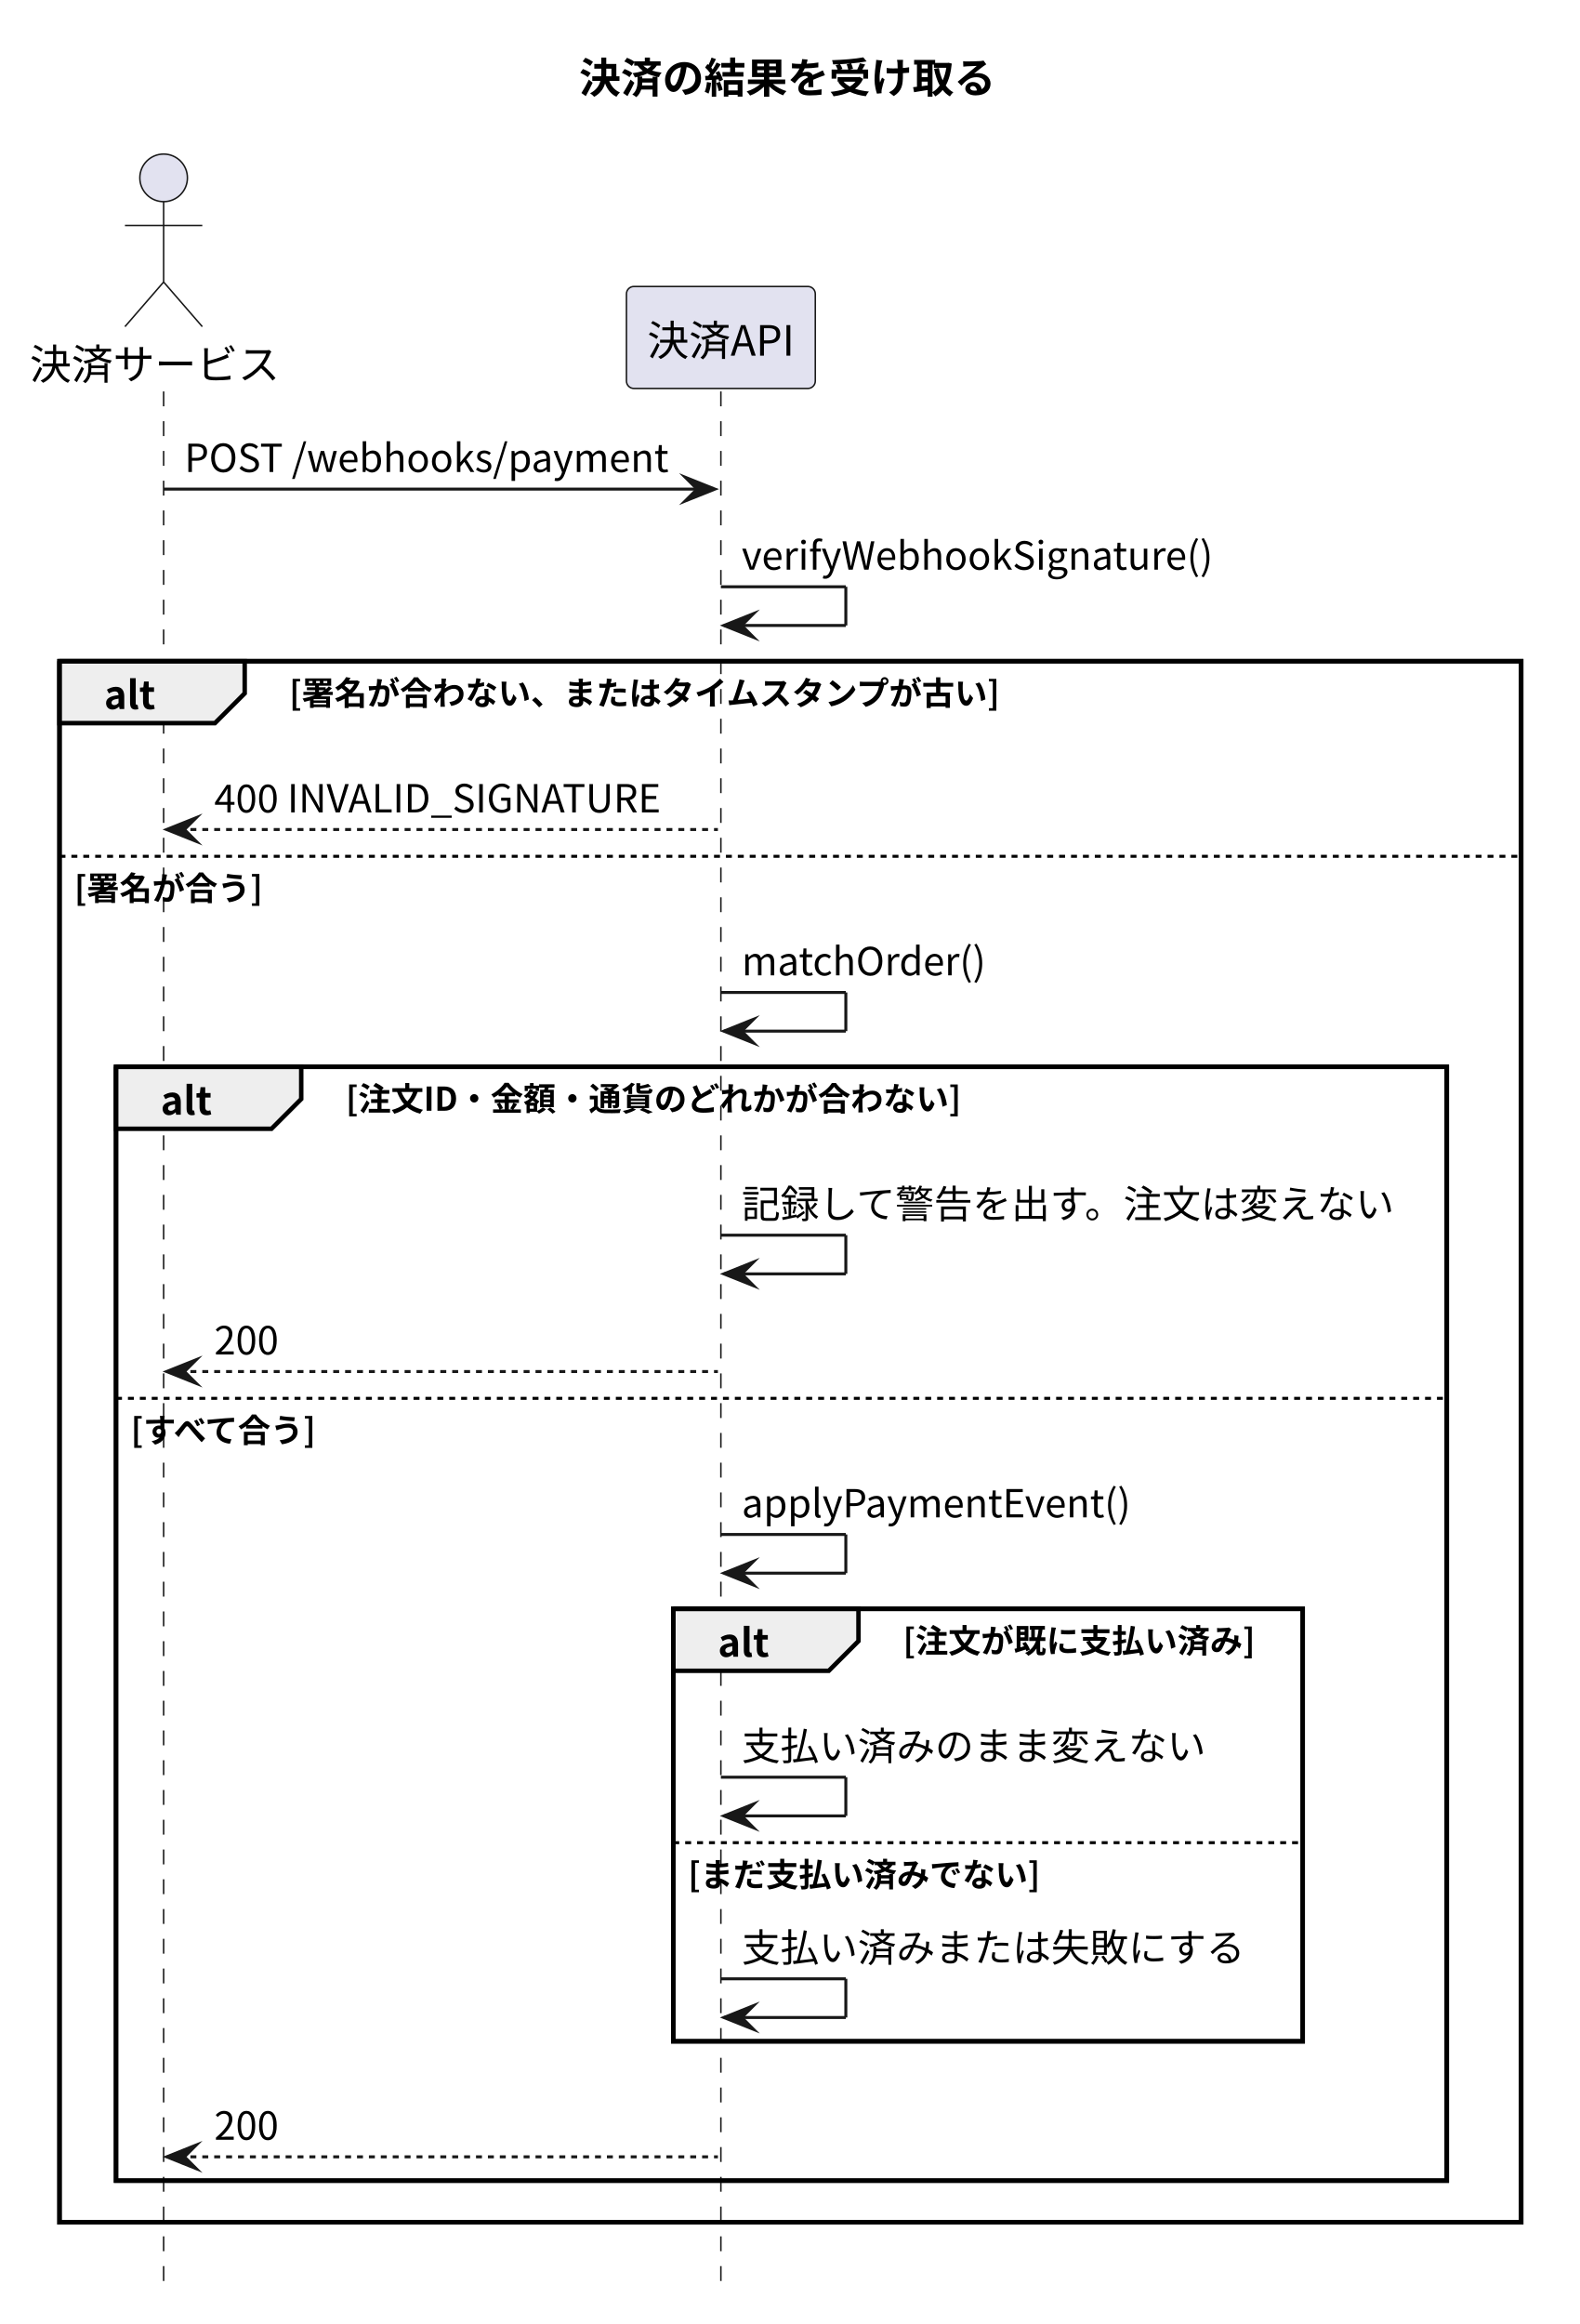
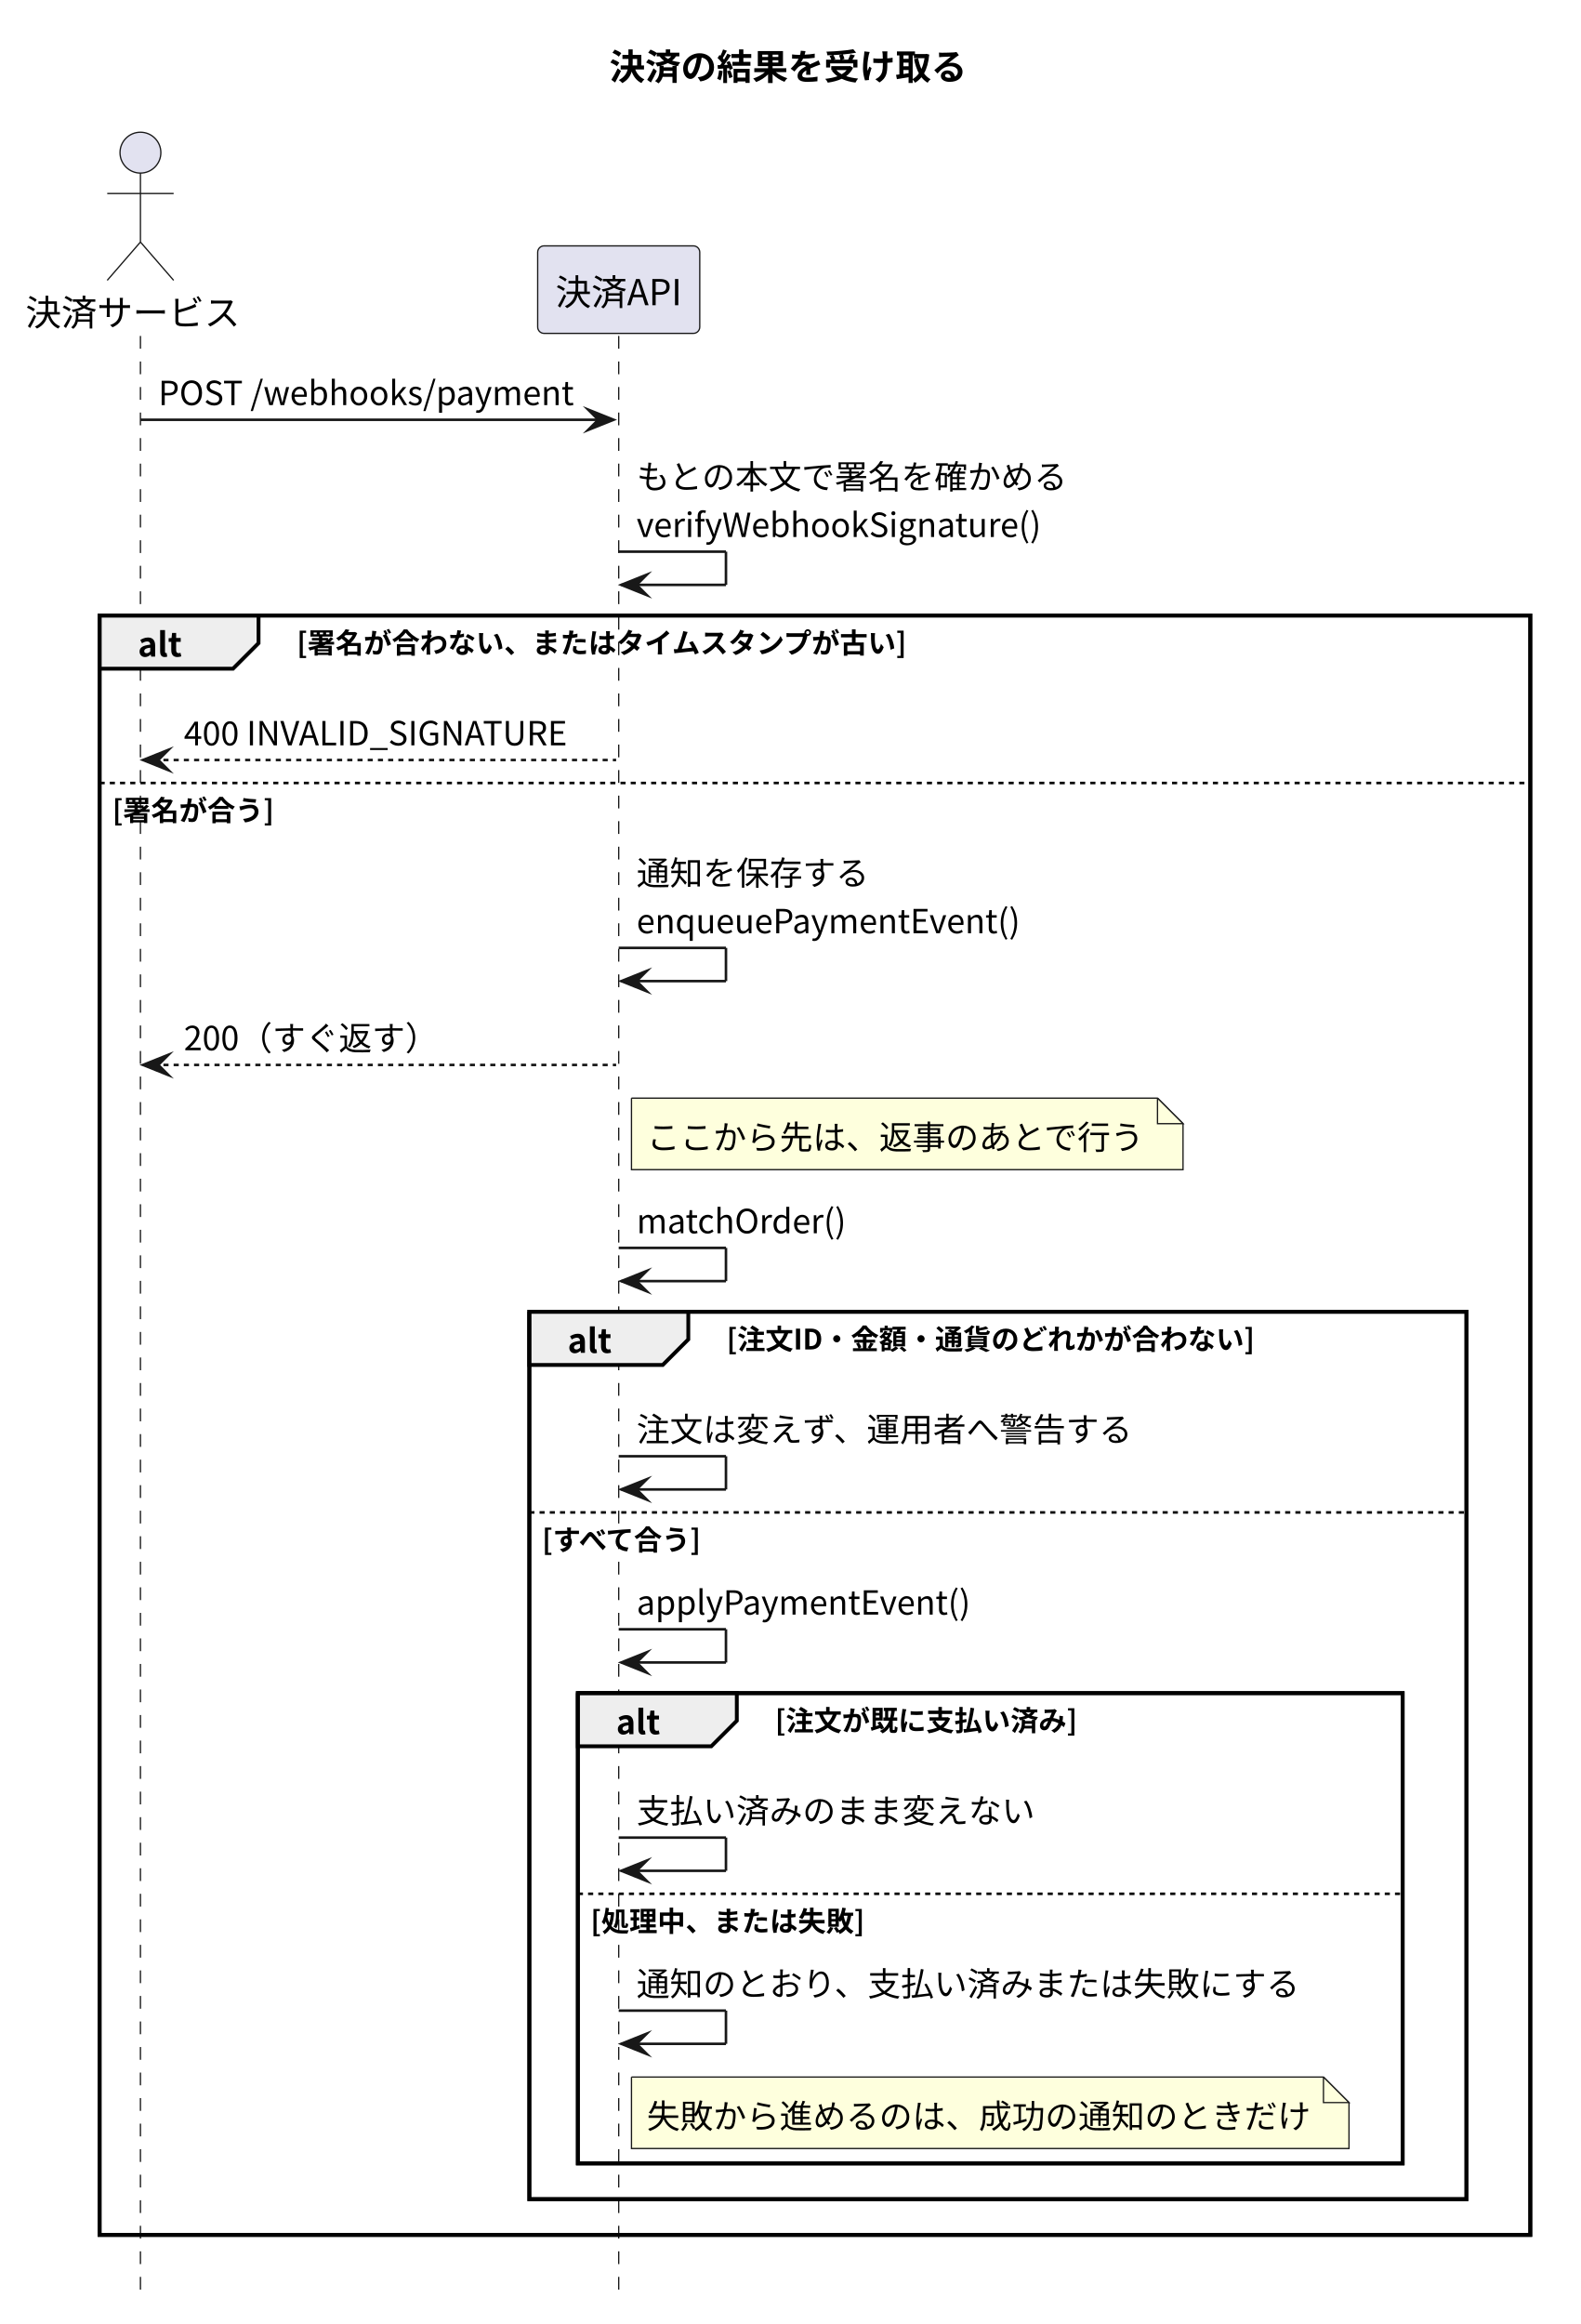
- <svg xmlns="http://www.w3.org/2000/svg" version="1.1" data-diagram-type="SEQUENCE" style="width:531px;height:781px;background:#FFFFFF;" width="531px" height="781px" viewBox="0 0 531 781" zoomAndPan="magnify" preserveAspectRatio="none" contentStyleType="text/css">
+ <svg xmlns="http://www.w3.org/2000/svg" version="1.1" data-diagram-type="SEQUENCE" style="width:619px;height:910px;background:#FFFFFF;" width="619px" height="910px" viewBox="0 0 619 910" zoomAndPan="magnify" preserveAspectRatio="none" contentStyleType="text/css">
  <defs />
  <g font-family="sans-serif" lengthAdjust="spacing">
    <g class="title" data-source-line="6">
-       <text x="194.653" y="31.24" fill="#000" font-size="14" textLength="139.999" font-weight="700" font-family="'Noto Sans CJK JP'">決済の結果を受け取る</text>
+       <text x="238.653" y="31.24" fill="#000" font-size="14" textLength="139.999" font-weight="700" font-family="'Noto Sans CJK JP'">決済の結果を受け取る</text>
    </g>
-     <rect x="20" y="222.192" width="491.306" height="524.631" fill="none" style="stroke:#000;stroke-width:1.5;" />
-     <rect x="39" y="358.52" width="447.306" height="374.304" fill="none" style="stroke:#000;stroke-width:1.5;" />
-     <rect x="226.306" y="540.671" width="211.566" height="145.328" fill="none" style="stroke:#000;stroke-width:1.5;" />
+     <rect x="39" y="241.016" width="560.306" height="634.104" fill="none" style="stroke:#000;stroke-width:1.5;" />
+     <rect x="207.306" y="513.64" width="367" height="347.48" fill="none" style="stroke:#000;stroke-width:1.5;" />
+     <rect x="226.306" y="662.968" width="323" height="184.152" fill="none" style="stroke:#000;stroke-width:1.5;" />
    <g class="participant-lifeline" data-qualified-name="PSP" data-entity-uid="part1" id="part1-lifeline" data-source-line="8">
      <g>
-         <rect x="51.5" y="131.544" width="8" height="639.28" fill="#000" fill-opacity="0" />
-         <line x1="55" y1="131.544" x2="55" y2="770.823" style="stroke:#181818;stroke-width:0.5;stroke-dasharray:5,5;" />
+         <rect x="51.5" y="131.544" width="8" height="767.576" fill="#000" fill-opacity="0" />
+         <line x1="55" y1="131.544" x2="55" y2="899.119" style="stroke:#181818;stroke-width:0.5;stroke-dasharray:5,5;" />
      </g>
    </g>
    <g class="participant-lifeline" data-qualified-name="API" data-entity-uid="part2" id="part2-lifeline" data-source-line="9">
      <g>
-         <rect x="238.806" y="131.544" width="8" height="639.28" fill="#000" fill-opacity="0" />
-         <line x1="242.306" y1="131.544" x2="242.306" y2="770.823" style="stroke:#181818;stroke-width:0.5;stroke-dasharray:5,5;" />
+         <rect x="238.806" y="131.544" width="8" height="767.576" fill="#000" fill-opacity="0" />
+         <line x1="242.306" y1="131.544" x2="242.306" y2="899.119" style="stroke:#181818;stroke-width:0.5;stroke-dasharray:5,5;" />
      </g>
    </g>
    <g class="participant participant-head" data-qualified-name="PSP" data-entity-uid="part1" id="part1-head" data-source-line="8">
      <text x="10" y="127.512" fill="#000" font-size="14" textLength="84" font-family="'Noto Sans CJK JP'">決済サービス</text>
      <ellipse cx="55" cy="59.772" rx="8" ry="8" fill="#E2E2F0" style="stroke:#181818;stroke-width:0.5;" />
      <path d="M55,67.772 L55,94.772 M42,75.772 L68,75.772 M55,94.772 L42,109.772 M55,94.772 L68,109.772" style="stroke:#181818;stroke-width:0.5;" fill="none" />
    </g>
    <g class="participant participant-head" data-qualified-name="API" data-entity-uid="part2" id="part2-head" data-source-line="9">
      <rect x="210.568" y="96.272" width="63.476" height="34.272" fill="#E2E2F0" style="stroke:#181818;stroke-width:0.5;" rx="2.5" ry="2.5" />
      <text x="217.568" y="119.512" fill="#000" font-size="14" textLength="49.476" font-family="'Noto Sans CJK JP'">決済API</text>
    </g>
    <g class="message" data-entity-1="part1" data-entity-2="part2" id="msg1" data-source-line="11">
      <polygon points="230.306,160.368,240.306,164.368,230.306,168.368,234.306,164.368" fill="#181818" style="stroke:#181818;stroke-width:1;stroke-linejoin:miter;stroke-miterlimit:10;" />
      <line x1="55" y1="164.368" x2="236.306" y2="164.368" style="stroke:#181818;stroke-width:1;" />
      <text x="62" y="158.624" fill="#000" font-size="13" textLength="163.306" font-family="'Noto Sans CJK JP'">POST /webhooks/payment</text>
    </g>
    <g class="message" data-entity-1="part2" data-entity-2="part2" id="msg2" data-source-line="12">
-       <line x1="242.306" y1="197.192" x2="284.306" y2="197.192" style="stroke:#181818;stroke-width:1;" />
-       <line x1="284.306" y1="197.192" x2="284.306" y2="210.192" style="stroke:#181818;stroke-width:1;" />
-       <line x1="243.306" y1="210.192" x2="284.306" y2="210.192" style="stroke:#181818;stroke-width:1;" />
-       <polygon points="253.306,206.192,243.306,210.192,253.306,214.192,249.306,210.192" fill="#181818" style="stroke:#181818;stroke-width:1;stroke-linejoin:miter;stroke-miterlimit:10;" />
-       <text x="249.306" y="191.448" fill="#000" font-size="13" textLength="158.795" font-family="'Noto Sans CJK JP'">verifyWebhookSignature()</text>
+       <line x1="242.306" y1="216.016" x2="284.306" y2="216.016" style="stroke:#181818;stroke-width:1;" />
+       <line x1="284.306" y1="216.016" x2="284.306" y2="229.016" style="stroke:#181818;stroke-width:1;" />
+       <line x1="243.306" y1="229.016" x2="284.306" y2="229.016" style="stroke:#181818;stroke-width:1;" />
+       <polygon points="253.306,225.016,243.306,229.016,253.306,233.016,249.306,229.016" fill="#181818" style="stroke:#181818;stroke-width:1;stroke-linejoin:miter;stroke-miterlimit:10;" />
+       <text x="249.306" y="191.448" fill="#000" font-size="13" textLength="169" font-family="'Noto Sans CJK JP'">もとの本文で署名を確かめる</text>
+       <text x="249.306" y="210.272" fill="#000" font-size="13" textLength="158.795" font-family="'Noto Sans CJK JP'">verifyWebhookSignature()</text>
    </g>
-     <path d="M20,222.192 L82.251,222.192 L82.251,233.016 L72.251,243.016 L20,243.016 L20,222.192" style="stroke:#000;stroke-width:1.5;" fill="#EEE" />
-     <rect x="20" y="222.192" width="491.306" height="524.631" fill="none" style="stroke:#000;stroke-width:1.5;" />
-     <text x="35" y="238.272" fill="#000" font-size="13" textLength="17.251" font-weight="700" font-family="'Noto Sans CJK JP'">alt</text>
-     <text x="97.251" y="236.952" fill="#000" font-size="11" textLength="239.314" font-weight="700" font-family="'Noto Sans CJK JP'">[署名が合わない、またはタイムスタンプが古い]</text>
+     <path d="M39,241.016 L101.251,241.016 L101.251,251.84 L91.251,261.84 L39,261.84 L39,241.016" style="stroke:#000;stroke-width:1.5;" fill="#EEE" />
+     <rect x="39" y="241.016" width="560.306" height="634.104" fill="none" style="stroke:#000;stroke-width:1.5;" />
+     <text x="54" y="257.096" fill="#000" font-size="13" textLength="17.251" font-weight="700" font-family="'Noto Sans CJK JP'">alt</text>
+     <text x="116.251" y="255.776" fill="#000" font-size="11" textLength="239.314" font-weight="700" font-family="'Noto Sans CJK JP'">[署名が合わない、またはタイムスタンプが古い]</text>
    <g class="message" data-entity-1="part2" data-entity-2="part1" id="msg3" data-source-line="14">
-       <polygon points="66,274.768,56,278.768,66,282.768,62,278.768" fill="#181818" style="stroke:#181818;stroke-width:1;stroke-linejoin:miter;stroke-miterlimit:10;" />
-       <line x1="60" y1="278.768" x2="241.306" y2="278.768" style="stroke:#181818;stroke-width:1;stroke-dasharray:2,2;" />
-       <text x="72" y="273.024" fill="#000" font-size="13" textLength="151.112" font-family="'Noto Sans CJK JP'">400 INVALID_SIGNATURE</text>
+       <polygon points="66,293.592,56,297.592,66,301.592,62,297.592" fill="#181818" style="stroke:#181818;stroke-width:1;stroke-linejoin:miter;stroke-miterlimit:10;" />
+       <line x1="60" y1="297.592" x2="241.306" y2="297.592" style="stroke:#181818;stroke-width:1;stroke-dasharray:2,2;" />
+       <text x="72" y="291.848" fill="#000" font-size="13" textLength="151.112" font-family="'Noto Sans CJK JP'">400 INVALID_SIGNATURE</text>
    </g>
-     <line x1="20" y1="287.768" x2="511.306" y2="287.768" style="stroke:#000;stroke-width:1;stroke-dasharray:2,2;" />
-     <text x="25" y="302.528" fill="#000" font-size="11" textLength="63.316" font-weight="700" font-family="'Noto Sans CJK JP'">[署名が合う]</text>
+     <line x1="39" y1="306.592" x2="599.306" y2="306.592" style="stroke:#000;stroke-width:1;stroke-dasharray:2,2;" />
+     <text x="44" y="321.352" fill="#000" font-size="11" textLength="63.316" font-weight="700" font-family="'Noto Sans CJK JP'">[署名が合う]</text>
    <g class="message" data-entity-1="part2" data-entity-2="part2" id="msg4" data-source-line="16">
-       <line x1="242.306" y1="333.52" x2="284.306" y2="333.52" style="stroke:#181818;stroke-width:1;" />
-       <line x1="284.306" y1="333.52" x2="284.306" y2="346.52" style="stroke:#181818;stroke-width:1;" />
-       <line x1="243.306" y1="346.52" x2="284.306" y2="346.52" style="stroke:#181818;stroke-width:1;" />
-       <polygon points="253.306,342.52,243.306,346.52,253.306,350.52,249.306,346.52" fill="#181818" style="stroke:#181818;stroke-width:1;stroke-linejoin:miter;stroke-miterlimit:10;" />
-       <text x="249.306" y="327.776" fill="#000" font-size="13" textLength="82.563" font-family="'Noto Sans CJK JP'">matchOrder()</text>
+       <line x1="242.306" y1="371.168" x2="284.306" y2="371.168" style="stroke:#181818;stroke-width:1;" />
+       <line x1="284.306" y1="371.168" x2="284.306" y2="384.168" style="stroke:#181818;stroke-width:1;" />
+       <line x1="243.306" y1="384.168" x2="284.306" y2="384.168" style="stroke:#181818;stroke-width:1;" />
+       <polygon points="253.306,380.168,243.306,384.168,253.306,388.168,249.306,384.168" fill="#181818" style="stroke:#181818;stroke-width:1;stroke-linejoin:miter;stroke-miterlimit:10;" />
+       <text x="249.306" y="346.6" fill="#000" font-size="13" textLength="91" font-family="'Noto Sans CJK JP'">通知を保存する</text>
+       <text x="249.306" y="365.424" fill="#000" font-size="13" textLength="151.021" font-family="'Noto Sans CJK JP'">enqueuePaymentEvent()</text>
    </g>
-     <path d="M39,358.52 L101.251,358.52 L101.251,369.344 L91.251,379.344 L39,379.344 L39,358.52" style="stroke:#000;stroke-width:1.5;" fill="#EEE" />
-     <rect x="39" y="358.52" width="447.306" height="374.304" fill="none" style="stroke:#000;stroke-width:1.5;" />
-     <text x="54" y="374.6" fill="#000" font-size="13" textLength="17.251" font-weight="700" font-family="'Noto Sans CJK JP'">alt</text>
-     <text x="116.251" y="373.28" fill="#000" font-size="11" textLength="206.799" font-weight="700" font-family="'Noto Sans CJK JP'">[注文ID・金額・通貨のどれかが合わない]</text>
-     <g class="message" data-entity-1="part2" data-entity-2="part2" id="msg5" data-source-line="18">
-       <line x1="242.306" y1="415.096" x2="284.306" y2="415.096" style="stroke:#181818;stroke-width:1;" />
-       <line x1="284.306" y1="415.096" x2="284.306" y2="428.096" style="stroke:#181818;stroke-width:1;" />
-       <line x1="243.306" y1="428.096" x2="284.306" y2="428.096" style="stroke:#181818;stroke-width:1;" />
-       <polygon points="253.306,424.096,243.306,428.096,253.306,432.096,249.306,428.096" fill="#181818" style="stroke:#181818;stroke-width:1;stroke-linejoin:miter;stroke-miterlimit:10;" />
-       <text x="249.306" y="409.352" fill="#000" font-size="13" textLength="221" font-family="'Noto Sans CJK JP'">記録して警告を出す。注文は変えない</text>
+     <g class="message" data-entity-1="part2" data-entity-2="part1" id="msg5" data-source-line="17">
+       <polygon points="66,412.992,56,416.992,66,420.992,62,416.992" fill="#181818" style="stroke:#181818;stroke-width:1;stroke-linejoin:miter;stroke-miterlimit:10;" />
+       <line x1="60" y1="416.992" x2="241.306" y2="416.992" style="stroke:#181818;stroke-width:1;stroke-dasharray:2,2;" />
+       <text x="72" y="411.248" fill="#000" font-size="13" textLength="99.645" font-family="'Noto Sans CJK JP'">200（すぐ返す）</text>
    </g>
-     <g class="message" data-entity-1="part2" data-entity-2="part1" id="msg6" data-source-line="19">
-       <polygon points="66,456.92,56,460.92,66,464.92,62,460.92" fill="#181818" style="stroke:#181818;stroke-width:1;stroke-linejoin:miter;stroke-miterlimit:10;" />
-       <line x1="60" y1="460.92" x2="241.306" y2="460.92" style="stroke:#181818;stroke-width:1;stroke-dasharray:2,2;" />
-       <text x="72" y="455.176" fill="#000" font-size="13" textLength="21.645" font-family="'Noto Sans CJK JP'">200</text>
+     <path d="M247.306,429.992 L247.306,457.992 L463.306,457.992 L463.306,439.992 L453.306,429.992 L247.306,429.992" style="stroke:#181818;stroke-width:0.5;" fill="#FEFFDD" />
+     <path d="M453.306,429.992 L453.306,439.992 L463.306,439.992 L453.306,429.992" style="stroke:#181818;stroke-width:0.5;" fill="#FEFFDD" />
+     <text x="253.306" y="450.072" fill="#000" font-size="13" textLength="195" font-family="'Noto Sans CJK JP'">ここから先は、返事のあとで行う</text>
+     <g class="message" data-entity-1="part2" data-entity-2="part2" id="msg6" data-source-line="19">
+       <line x1="242.306" y1="488.64" x2="284.306" y2="488.64" style="stroke:#181818;stroke-width:1;" />
+       <line x1="284.306" y1="488.64" x2="284.306" y2="501.64" style="stroke:#181818;stroke-width:1;" />
+       <line x1="243.306" y1="501.64" x2="284.306" y2="501.64" style="stroke:#181818;stroke-width:1;" />
+       <polygon points="253.306,497.64,243.306,501.64,253.306,505.64,249.306,501.64" fill="#181818" style="stroke:#181818;stroke-width:1;stroke-linejoin:miter;stroke-miterlimit:10;" />
+       <text x="249.306" y="482.896" fill="#000" font-size="13" textLength="82.563" font-family="'Noto Sans CJK JP'">matchOrder()</text>
    </g>
-     <line x1="39" y1="469.92" x2="486.306" y2="469.92" style="stroke:#000;stroke-width:1;stroke-dasharray:2,2;" />
-     <text x="44" y="484.68" fill="#000" font-size="11" textLength="63.316" font-weight="700" font-family="'Noto Sans CJK JP'">[すべて合う]</text>
+     <path d="M207.306,513.64 L269.557,513.64 L269.557,524.464 L259.557,534.464 L207.306,534.464 L207.306,513.64" style="stroke:#000;stroke-width:1.5;" fill="#EEE" />
+     <rect x="207.306" y="513.64" width="367" height="347.48" fill="none" style="stroke:#000;stroke-width:1.5;" />
+     <text x="222.306" y="529.72" fill="#000" font-size="13" textLength="17.251" font-weight="700" font-family="'Noto Sans CJK JP'">alt</text>
+     <text x="284.557" y="528.4" fill="#000" font-size="11" textLength="206.799" font-weight="700" font-family="'Noto Sans CJK JP'">[注文ID・金額・通貨のどれかが合わない]</text>
    <g class="message" data-entity-1="part2" data-entity-2="part2" id="msg7" data-source-line="21">
-       <line x1="242.306" y1="515.671" x2="284.306" y2="515.671" style="stroke:#181818;stroke-width:1;" />
-       <line x1="284.306" y1="515.671" x2="284.306" y2="528.671" style="stroke:#181818;stroke-width:1;" />
-       <line x1="243.306" y1="528.671" x2="284.306" y2="528.671" style="stroke:#181818;stroke-width:1;" />
-       <polygon points="253.306,524.671,243.306,528.671,253.306,532.671,249.306,528.671" fill="#181818" style="stroke:#181818;stroke-width:1;stroke-linejoin:miter;stroke-miterlimit:10;" />
-       <text x="249.306" y="509.927" fill="#000" font-size="13" textLength="131.547" font-family="'Noto Sans CJK JP'">applyPaymentEvent()</text>
+       <line x1="242.306" y1="570.216" x2="284.306" y2="570.216" style="stroke:#181818;stroke-width:1;" />
+       <line x1="284.306" y1="570.216" x2="284.306" y2="583.216" style="stroke:#181818;stroke-width:1;" />
+       <line x1="243.306" y1="583.216" x2="284.306" y2="583.216" style="stroke:#181818;stroke-width:1;" />
+       <polygon points="253.306,579.216,243.306,583.216,253.306,587.216,249.306,583.216" fill="#181818" style="stroke:#181818;stroke-width:1;stroke-linejoin:miter;stroke-miterlimit:10;" />
+       <text x="249.306" y="564.472" fill="#000" font-size="13" textLength="195" font-family="'Noto Sans CJK JP'">注文は変えず、運用者へ警告する</text>
    </g>
-     <path d="M226.306,540.671 L288.557,540.671 L288.557,551.496 L278.557,561.496 L226.306,561.496 L226.306,540.671" style="stroke:#000;stroke-width:1.5;" fill="#EEE" />
-     <rect x="226.306" y="540.671" width="211.566" height="145.328" fill="none" style="stroke:#000;stroke-width:1.5;" />
-     <text x="241.306" y="556.752" fill="#000" font-size="13" textLength="17.251" font-weight="700" font-family="'Noto Sans CJK JP'">alt</text>
-     <text x="303.557" y="555.431" fill="#000" font-size="11" textLength="118.315" font-weight="700" font-family="'Noto Sans CJK JP'">[注文が既に支払い済み]</text>
+     <line x1="207.306" y1="592.216" x2="574.306" y2="592.216" style="stroke:#000;stroke-width:1;stroke-dasharray:2,2;" />
+     <text x="212.306" y="606.976" fill="#000" font-size="11" textLength="63.316" font-weight="700" font-family="'Noto Sans CJK JP'">[すべて合う]</text>
    <g class="message" data-entity-1="part2" data-entity-2="part2" id="msg8" data-source-line="23">
-       <line x1="242.306" y1="597.247" x2="284.306" y2="597.247" style="stroke:#181818;stroke-width:1;" />
-       <line x1="284.306" y1="597.247" x2="284.306" y2="610.247" style="stroke:#181818;stroke-width:1;" />
-       <line x1="243.306" y1="610.247" x2="284.306" y2="610.247" style="stroke:#181818;stroke-width:1;" />
-       <polygon points="253.306,606.247,243.306,610.247,253.306,614.247,249.306,610.247" fill="#181818" style="stroke:#181818;stroke-width:1;stroke-linejoin:miter;stroke-miterlimit:10;" />
-       <text x="249.306" y="591.503" fill="#000" font-size="13" textLength="156" font-family="'Noto Sans CJK JP'">支払い済みのまま変えない</text>
+       <line x1="242.306" y1="637.968" x2="284.306" y2="637.968" style="stroke:#181818;stroke-width:1;" />
+       <line x1="284.306" y1="637.968" x2="284.306" y2="650.968" style="stroke:#181818;stroke-width:1;" />
+       <line x1="243.306" y1="650.968" x2="284.306" y2="650.968" style="stroke:#181818;stroke-width:1;" />
+       <polygon points="253.306,646.968,243.306,650.968,253.306,654.968,249.306,650.968" fill="#181818" style="stroke:#181818;stroke-width:1;stroke-linejoin:miter;stroke-miterlimit:10;" />
+       <text x="249.306" y="632.224" fill="#000" font-size="13" textLength="131.547" font-family="'Noto Sans CJK JP'">applyPaymentEvent()</text>
    </g>
-     <line x1="226.306" y1="619.247" x2="437.872" y2="619.247" style="stroke:#000;stroke-width:1;stroke-dasharray:2,2;" />
-     <text x="231.306" y="634.007" fill="#000" font-size="11" textLength="118.315" font-weight="700" font-family="'Noto Sans CJK JP'">[まだ支払い済みでない]</text>
+     <path d="M226.306,662.968 L288.557,662.968 L288.557,673.792 L278.557,683.792 L226.306,683.792 L226.306,662.968" style="stroke:#000;stroke-width:1.5;" fill="#EEE" />
+     <rect x="226.306" y="662.968" width="323" height="184.152" fill="none" style="stroke:#000;stroke-width:1.5;" />
+     <text x="241.306" y="679.048" fill="#000" font-size="13" textLength="17.251" font-weight="700" font-family="'Noto Sans CJK JP'">alt</text>
+     <text x="303.557" y="677.727" fill="#000" font-size="11" textLength="118.315" font-weight="700" font-family="'Noto Sans CJK JP'">[注文が既に支払い済み]</text>
    <g class="message" data-entity-1="part2" data-entity-2="part2" id="msg9" data-source-line="25">
-       <line x1="242.306" y1="664.999" x2="284.306" y2="664.999" style="stroke:#181818;stroke-width:1;" />
-       <line x1="284.306" y1="664.999" x2="284.306" y2="677.999" style="stroke:#181818;stroke-width:1;" />
-       <line x1="243.306" y1="677.999" x2="284.306" y2="677.999" style="stroke:#181818;stroke-width:1;" />
-       <polygon points="253.306,673.999,243.306,677.999,253.306,681.999,249.306,677.999" fill="#181818" style="stroke:#181818;stroke-width:1;stroke-linejoin:miter;stroke-miterlimit:10;" />
-       <text x="249.306" y="659.255" fill="#000" font-size="13" textLength="169" font-family="'Noto Sans CJK JP'">支払い済みまたは失敗にする</text>
+       <line x1="242.306" y1="719.543" x2="284.306" y2="719.543" style="stroke:#181818;stroke-width:1;" />
+       <line x1="284.306" y1="719.543" x2="284.306" y2="732.543" style="stroke:#181818;stroke-width:1;" />
+       <line x1="243.306" y1="732.543" x2="284.306" y2="732.543" style="stroke:#181818;stroke-width:1;" />
+       <polygon points="253.306,728.543,243.306,732.543,253.306,736.543,249.306,732.543" fill="#181818" style="stroke:#181818;stroke-width:1;stroke-linejoin:miter;stroke-miterlimit:10;" />
+       <text x="249.306" y="713.799" fill="#000" font-size="13" textLength="156" font-family="'Noto Sans CJK JP'">支払い済みのまま変えない</text>
    </g>
-     <g class="message" data-entity-1="part2" data-entity-2="part1" id="msg10" data-source-line="27">
-       <polygon points="66,720.823,56,724.823,66,728.823,62,724.823" fill="#181818" style="stroke:#181818;stroke-width:1;stroke-linejoin:miter;stroke-miterlimit:10;" />
-       <line x1="60" y1="724.823" x2="241.306" y2="724.823" style="stroke:#181818;stroke-width:1;stroke-dasharray:2,2;" />
-       <text x="72" y="719.079" fill="#000" font-size="13" textLength="21.645" font-family="'Noto Sans CJK JP'">200</text>
+     <line x1="226.306" y1="741.543" x2="549.306" y2="741.543" style="stroke:#000;stroke-width:1;stroke-dasharray:2,2;" />
+     <text x="231.306" y="756.303" fill="#000" font-size="11" textLength="107.315" font-weight="700" font-family="'Noto Sans CJK JP'">[処理中、または失敗]</text>
+     <g class="message" data-entity-1="part2" data-entity-2="part2" id="msg10" data-source-line="27">
+       <line x1="242.306" y1="787.295" x2="284.306" y2="787.295" style="stroke:#181818;stroke-width:1;" />
+       <line x1="284.306" y1="787.295" x2="284.306" y2="800.295" style="stroke:#181818;stroke-width:1;" />
+       <line x1="243.306" y1="800.295" x2="284.306" y2="800.295" style="stroke:#181818;stroke-width:1;" />
+       <polygon points="253.306,796.295,243.306,800.295,253.306,804.295,249.306,800.295" fill="#181818" style="stroke:#181818;stroke-width:1;stroke-linejoin:miter;stroke-miterlimit:10;" />
+       <text x="249.306" y="781.551" fill="#000" font-size="13" textLength="260" font-family="'Noto Sans CJK JP'">通知のとおり、支払い済みまたは失敗にする</text>
    </g>
+     <path d="M247.306,813.295 L247.306,841.295 L528.306,841.295 L528.306,823.295 L518.306,813.295 L247.306,813.295" style="stroke:#181818;stroke-width:0.5;" fill="#FEFFDD" />
+     <path d="M518.306,813.295 L518.306,823.295 L528.306,823.295 L518.306,813.295" style="stroke:#181818;stroke-width:0.5;" fill="#FEFFDD" />
+     <text x="253.306" y="833.375" fill="#000" font-size="13" textLength="260" font-family="'Noto Sans CJK JP'">失敗から進めるのは、成功の通知のときだけ</text>
  </g>
</svg>
